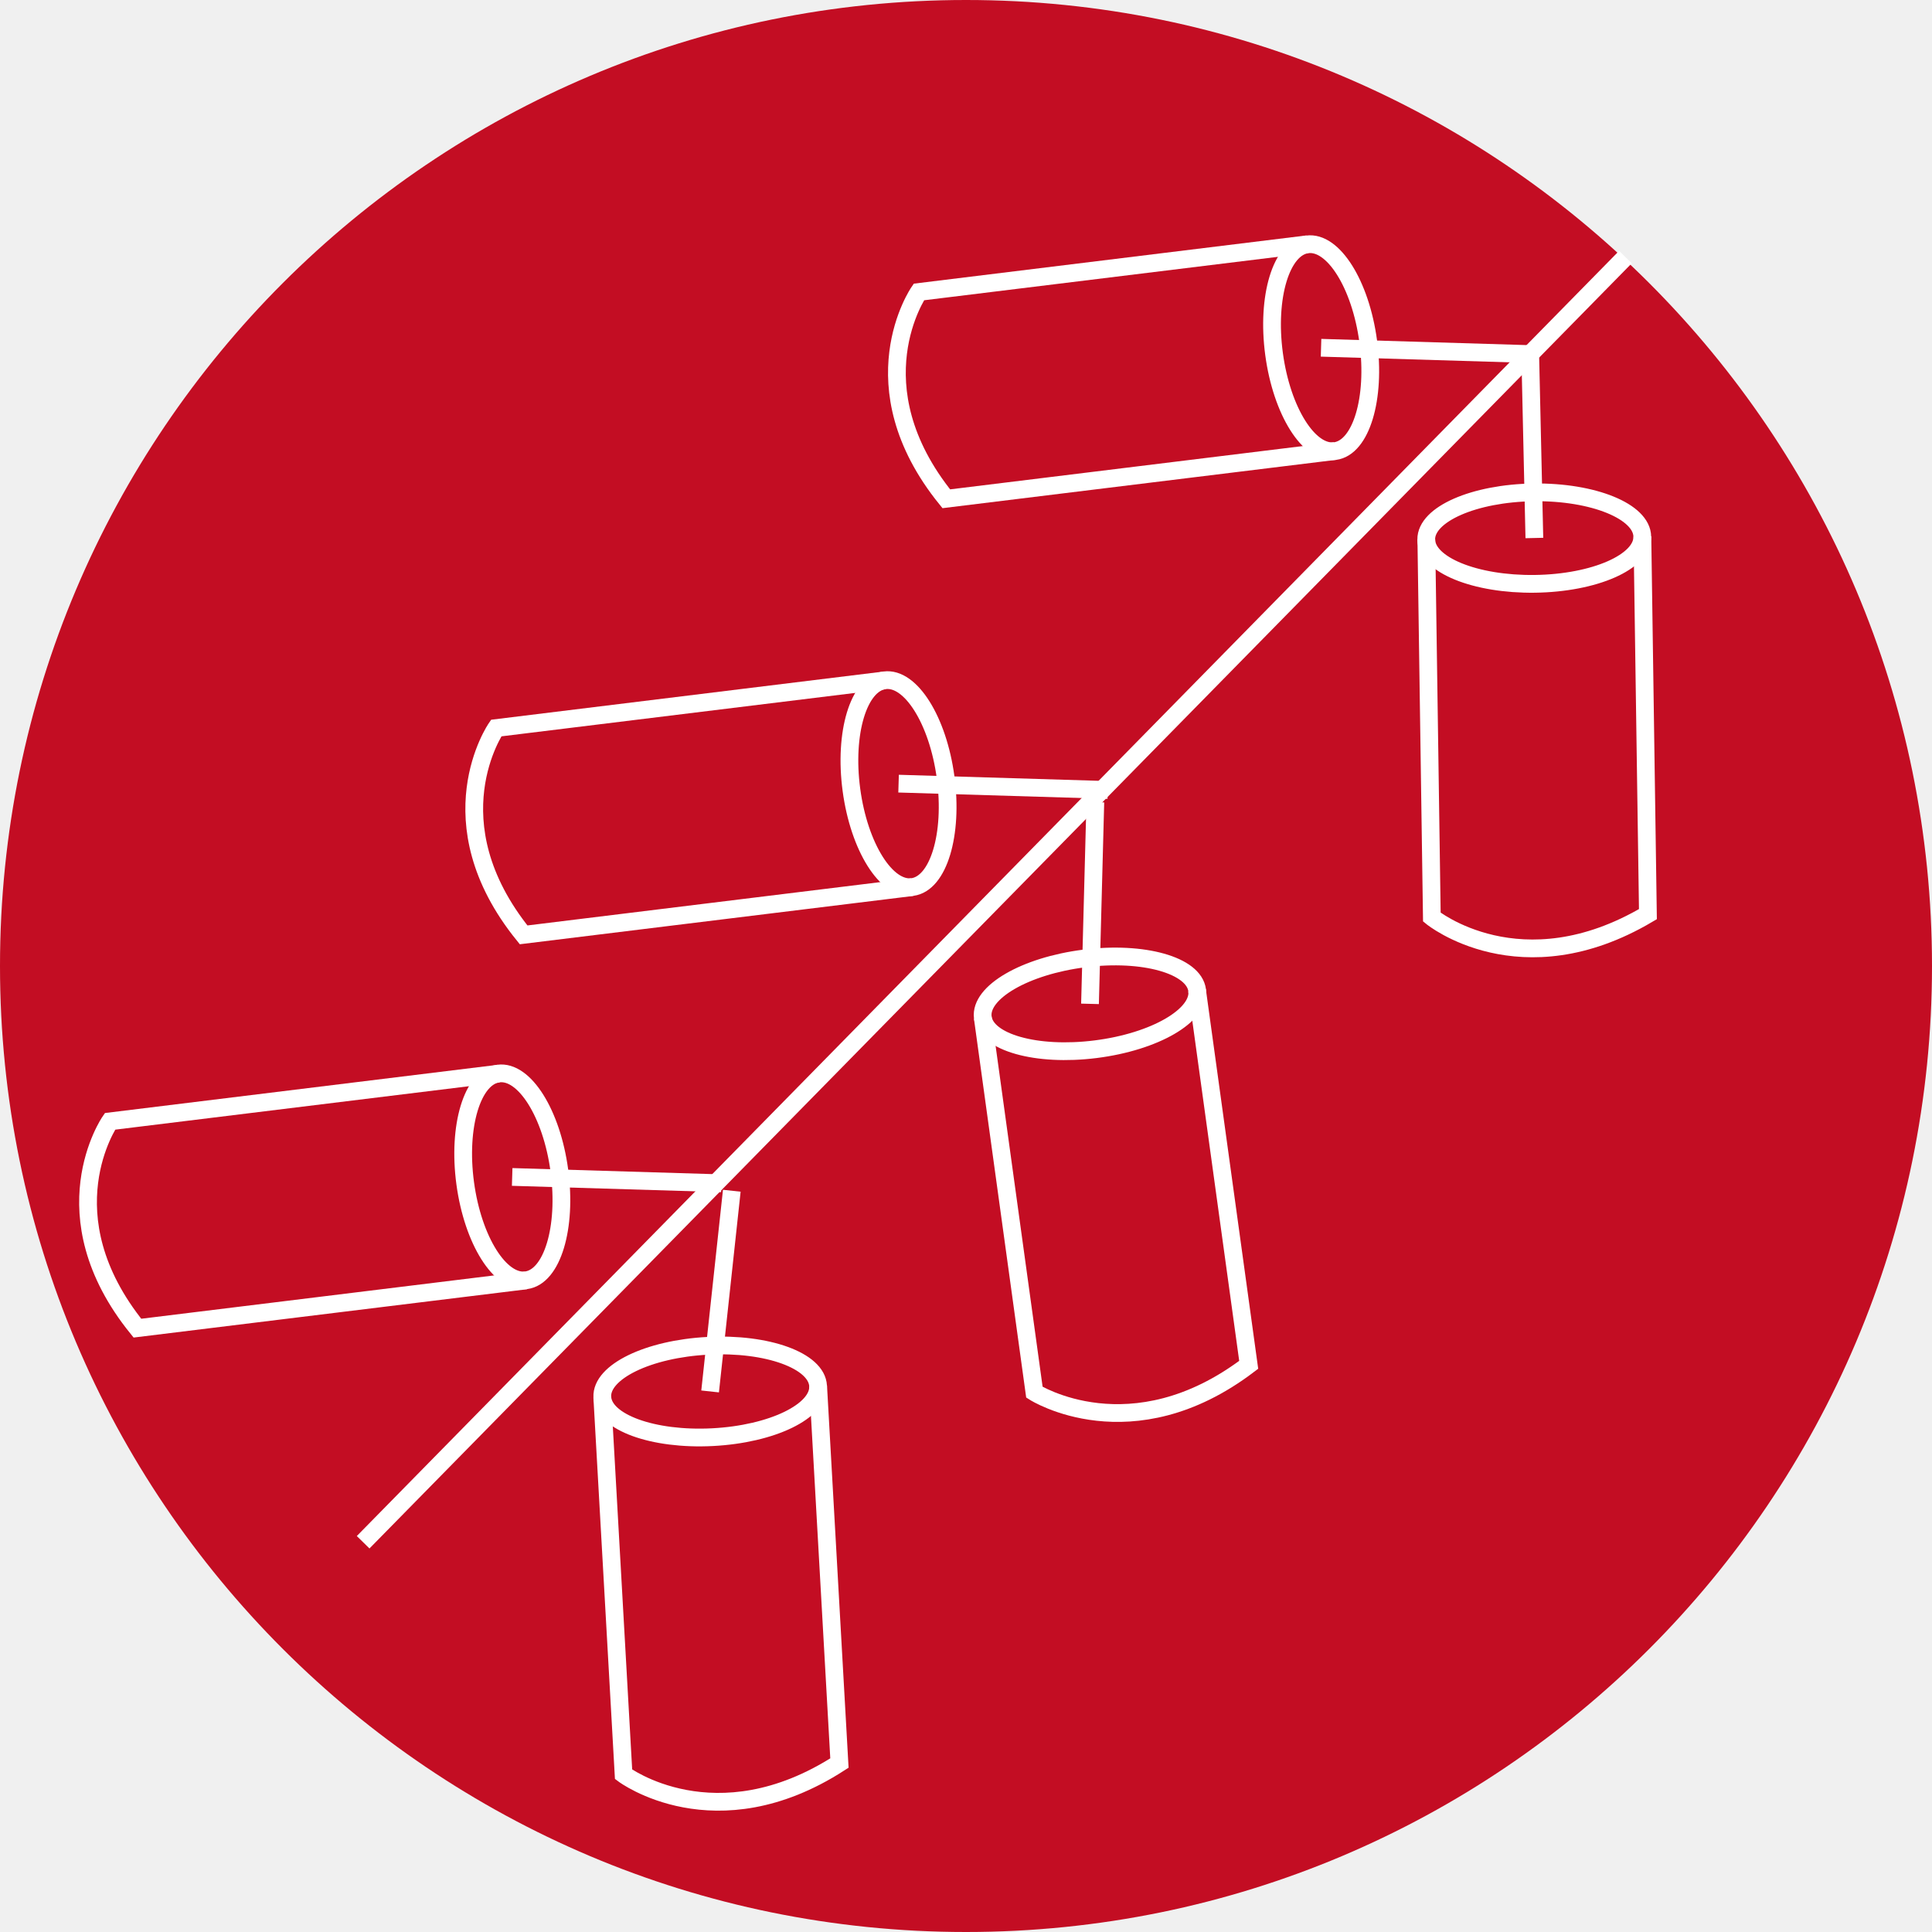
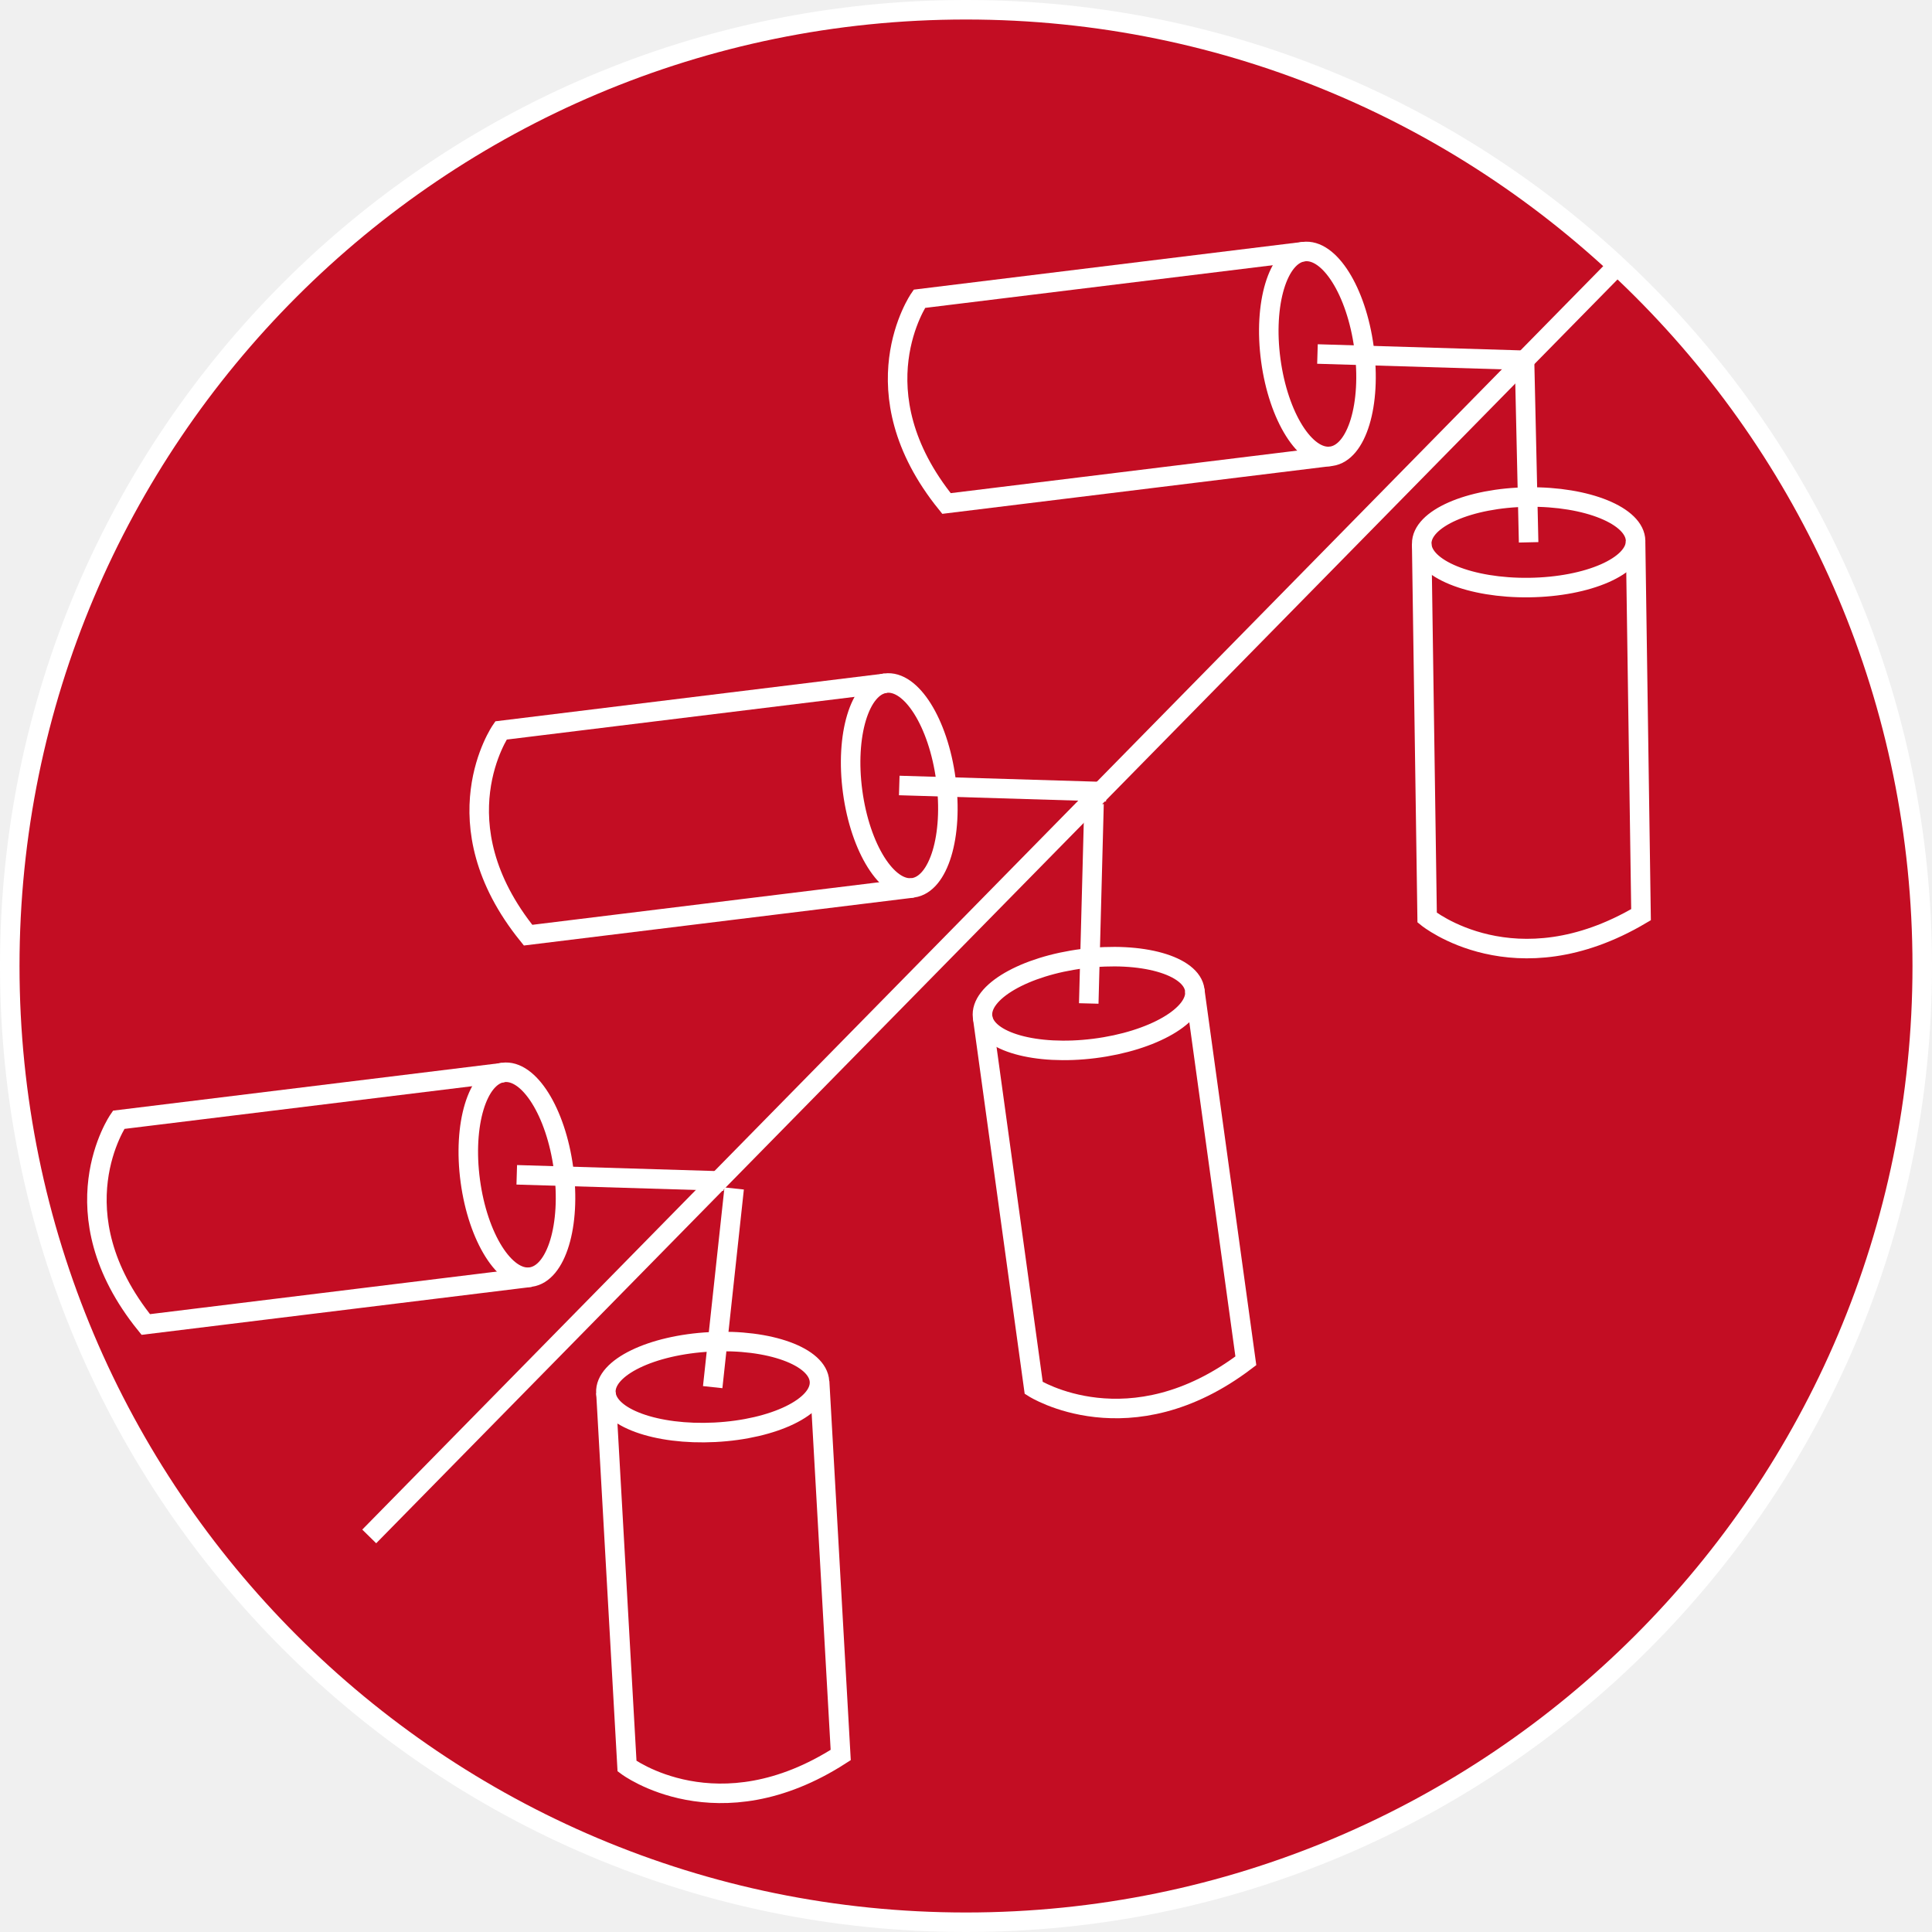
- <svg xmlns="http://www.w3.org/2000/svg" id="_图层_2" data-name="图层 2" viewBox="0 0 98 98">
+ <svg xmlns="http://www.w3.org/2000/svg" id="_图层_2" data-name="图层 2" viewBox="0 0 99 99">
  <defs>
    <style>
      .cls-1 {
        fill: #c30d23;
      }

+       .cls-1, .cls-2 {
+         stroke: #fff;
+         stroke-miterlimit: 10;
+       }
+ 
      .cls-2 {
        fill: none;
-         stroke: #fff;
-         stroke-miterlimit: 10;
-         stroke-width: .9px;
      }
    </style>
  </defs>
  <g id="firecracker">
    <g>
-       <circle class="cls-1" cx="49" cy="49" r="49" />
+       <g>
+         <circle class="cls-1" cx="49.5" cy="49.5" r="49" />
+         <text />
+       </g>
      <g>
        <g>
-           <line class="cls-2" x1="82.45" y1="13.04" x2="18.42" y2="78.23" />
+           <line class="cls-2" x1="82.95" y1="13.54" x2="18.92" y2="78.73" />
          <g>
-             <line class="cls-2" x1="67.01" y1="17.64" x2="77.62" y2="17.96" />
-             <path class="cls-2" d="M66.32,12.39l-19.71,2.42s-3.27,4.73,1.39,10.49l19.71-2.42" />
-             <ellipse class="cls-2" cx="67.01" cy="17.64" rx="2.41" ry="5.29" transform="translate(-1.75 9.1) rotate(-7.67)" />
+             <line class="cls-2" x1="67.51" y1="18.14" x2="78.12" y2="18.46" />
+             <path class="cls-2" d="M66.82,12.89l-19.71,2.42s-3.27,4.73,1.39,10.49l19.71-2.42" />
+             <ellipse class="cls-2" cx="67.51" cy="18.14" rx="2.41" ry="5.29" transform="translate(-1.82 9.17) rotate(-7.67)" />
          </g>
          <g>
            <g>
-               <path class="cls-2" d="M72.35,27.36l.28,19.16s4.5,3.67,10.96-.15l-.28-19.16" />
-               <ellipse class="cls-2" cx="77.83" cy="27.29" rx="5.48" ry="2.32" transform="translate(-.36 1.04) rotate(-.76)" />
+               <path class="cls-2" d="M72.85,27.86l.28,19.16s4.5,3.67,10.96-.15l-.28-19.16" />
+               <ellipse class="cls-2" cx="78.33" cy="27.79" rx="5.48" ry="2.32" transform="translate(-.36 1.04) rotate(-.76)" />
            </g>
-             <line class="cls-2" x1="77.62" y1="17.96" x2="77.83" y2="27.29" />
+             <line class="cls-2" x1="78.12" y1="18.46" x2="78.33" y2="27.79" />
          </g>
        </g>
        <g>
-           <line class="cls-2" x1="45.58" y1="39.75" x2="56.19" y2="40.07" />
-           <path class="cls-2" d="M44.88,34.51l-19.71,2.42s-3.27,4.73,1.39,10.49l19.71-2.42" />
-           <ellipse class="cls-2" cx="45.58" cy="39.75" rx="2.41" ry="5.29" transform="translate(-4.9 6.44) rotate(-7.67)" />
+           <line class="cls-2" x1="46.08" y1="40.25" x2="56.69" y2="40.57" />
+           <path class="cls-2" d="M45.38,35.01l-19.71,2.42s-3.27,4.73,1.39,10.49l19.71-2.42" />
+           <ellipse class="cls-2" cx="46.08" cy="40.25" rx="2.41" ry="5.29" transform="translate(-4.96 6.51) rotate(-7.67)" />
        </g>
        <g>
-           <line class="cls-2" x1="25.98" y1="59.7" x2="36.59" y2="60.02" />
-           <path class="cls-2" d="M25.29,54.46l-19.71,2.42s-3.27,4.73,1.39,10.49l19.71-2.42" />
-           <ellipse class="cls-2" cx="25.98" cy="59.7" rx="2.41" ry="5.29" transform="translate(-7.73 4) rotate(-7.67)" />
+           <line class="cls-2" x1="26.48" y1="60.2" x2="37.09" y2="60.52" />
+           <path class="cls-2" d="M25.79,54.96l-19.71,2.42s-3.27,4.73,1.39,10.49l19.71-2.42" />
+           <ellipse class="cls-2" cx="26.48" cy="60.2" rx="2.41" ry="5.29" transform="translate(-7.79 4.07) rotate(-7.67)" />
        </g>
        <g>
-           <line class="cls-2" x1="55.29" y1="50.92" x2="55.56" y2="40.69" />
-           <path class="cls-2" d="M49.85,51.62l2.62,19s4.92,3.13,10.87-1.39l-2.62-19" />
-           <ellipse class="cls-2" cx="55.29" cy="50.92" rx="5.48" ry="2.32" transform="translate(-5.94 7.32) rotate(-7.19)" />
+           <line class="cls-2" x1="55.79" y1="51.42" x2="56.06" y2="41.19" />
+           <path class="cls-2" d="M50.35,52.12l2.62,19s4.92,3.13,10.87-1.39l-2.62-19" />
+           <ellipse class="cls-2" cx="55.79" cy="51.42" rx="5.48" ry="2.32" transform="translate(-6 7.39) rotate(-7.19)" />
        </g>
        <g>
-           <line class="cls-2" x1="36.02" y1="70.58" x2="37.12" y2="60.4" />
-           <path class="cls-2" d="M30.55,70.87l1.08,19.13s4.65,3.49,10.95-.57l-1.08-19.13" />
-           <ellipse class="cls-2" cx="36.02" cy="70.58" rx="5.48" ry="2.32" transform="translate(-3.58 1.95) rotate(-2.95)" />
+           <line class="cls-2" x1="36.52" y1="71.08" x2="37.62" y2="60.9" />
+           <path class="cls-2" d="M31.05,71.37l1.08,19.13s4.65,3.49,10.95-.57l-1.08-19.13" />
+           <ellipse class="cls-2" cx="36.52" cy="71.08" rx="5.48" ry="2.32" transform="translate(-3.61 1.97) rotate(-2.95)" />
        </g>
      </g>
    </g>
  </g>
</svg>
